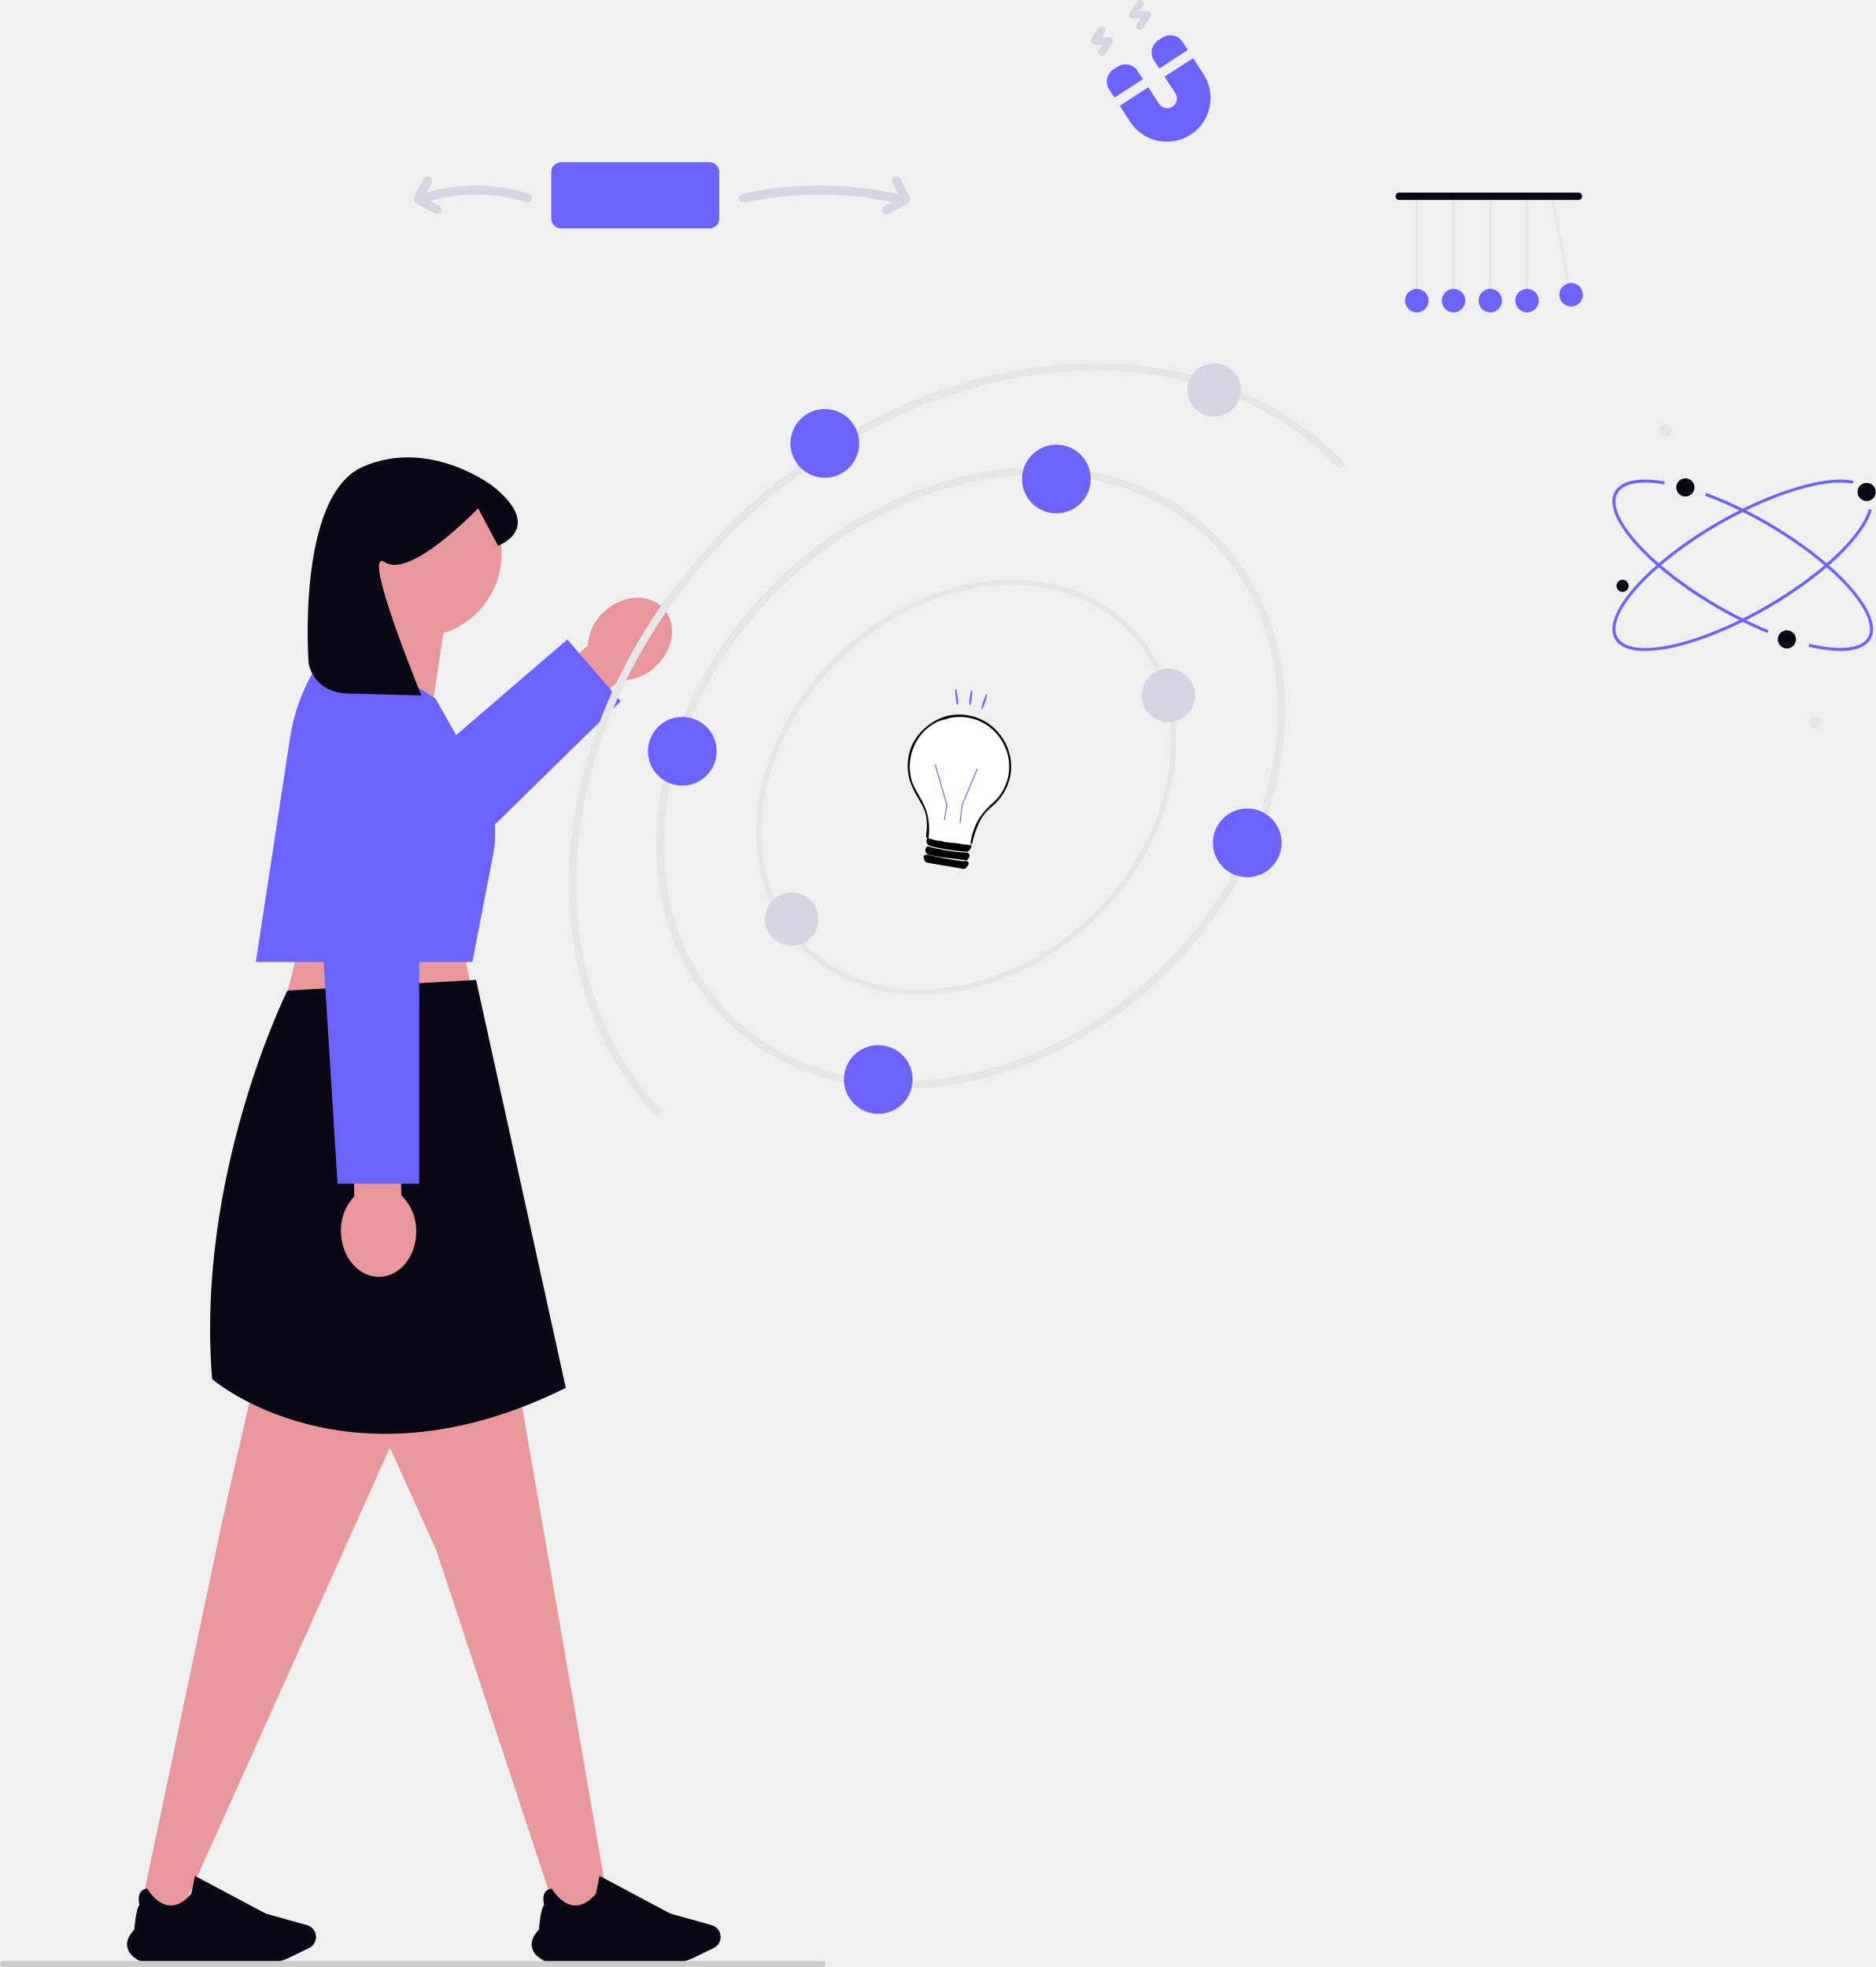
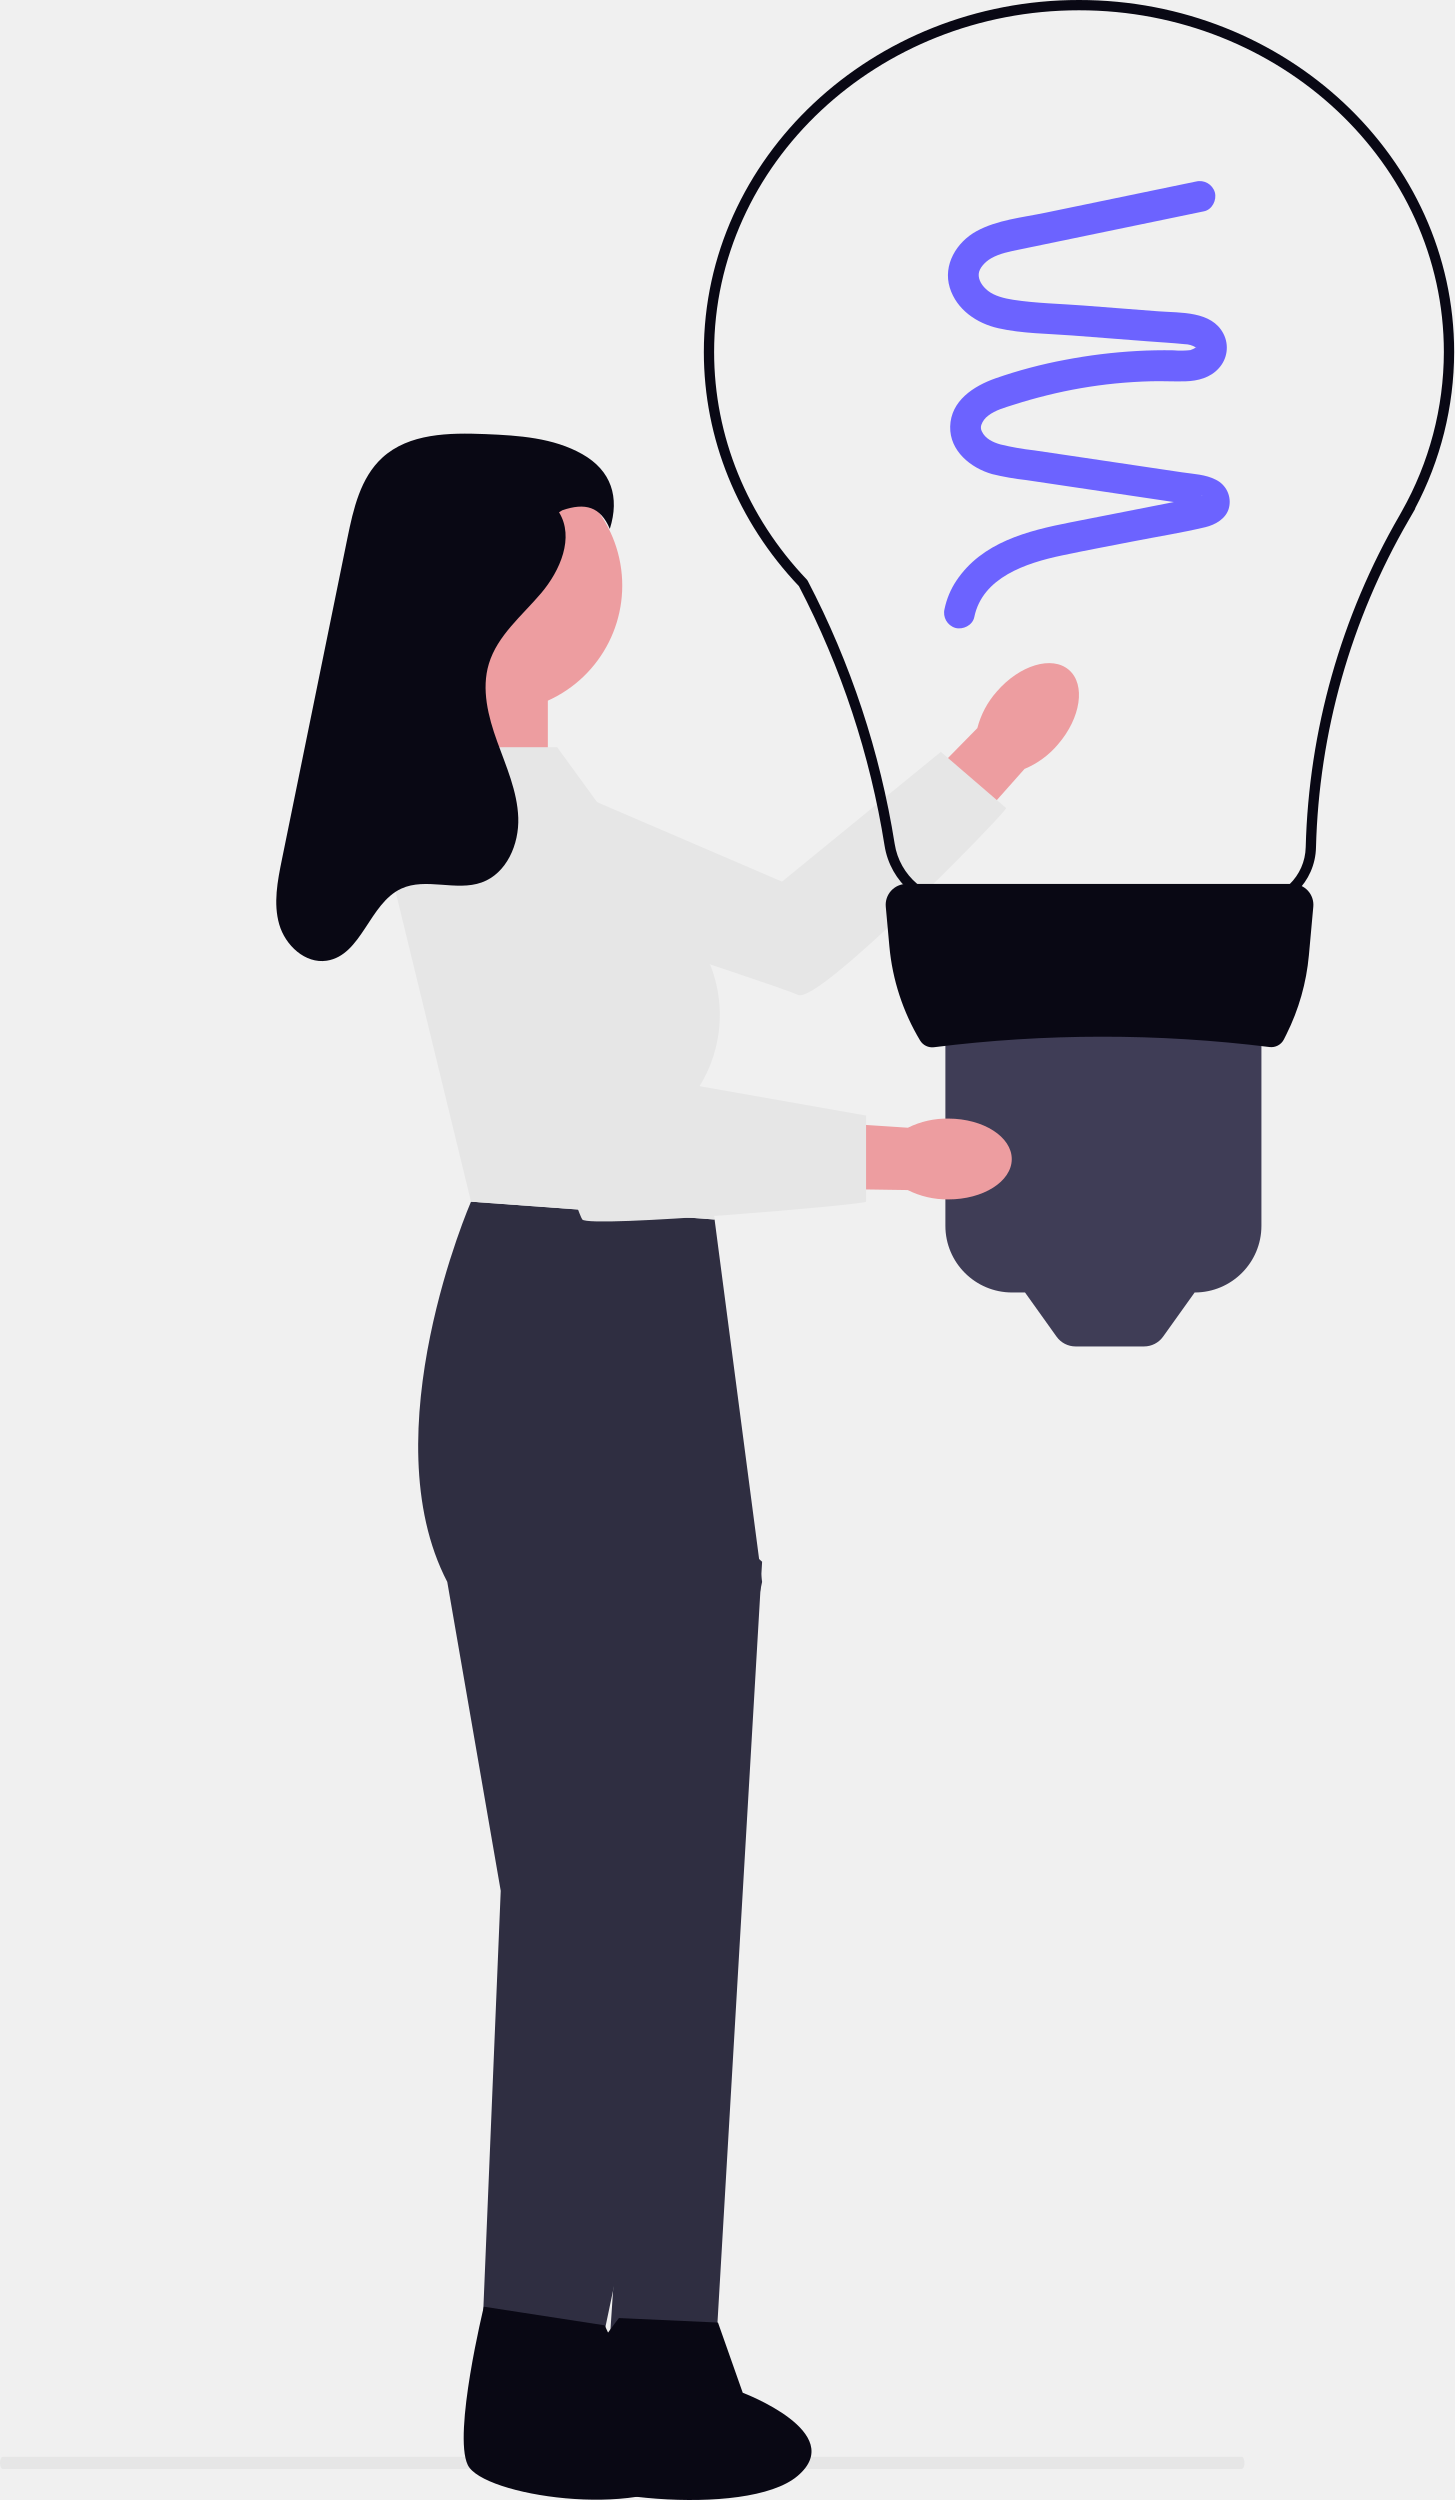
- <svg xmlns="http://www.w3.org/2000/svg" width="763.288" height="800.542" viewBox="0 0 763.288 800.542">
-   <g transform="translate(-695.37 -101.236)">
-     <path d="M304.057,125.825l-24.33,21.989-12.839-14.206,24.33-21.989a20.1,20.1,0,0,1,6.859-13.941c7.584-6.854,18.33-7.323,24-1.046s4.123,16.921-3.461,23.775a20.1,20.1,0,0,1-14.562,5.418h0Z" transform="translate(643.37 252.27)" fill="#e8989b" />
-     <path d="M201.414,180.7l83.761-72.052,21.751,25.143-95.68,93.7" transform="translate(641.045 252.853)" fill="#6c63ff" />
-     <path d="M179.909,218.849l-12.147,48,83.877-1.036-9.6-43.86Z" transform="translate(639.85 256.767)" fill="#e8989b" />
-     <path d="M166.284,377.223l-18.211,79.672L114.556,616.408l15.533,3.107,106.762-237.74Z" transform="translate(637.96 262.392)" fill="#e8989b" />
-     <path d="M198.368,396.087l33.637,74.484,49.4,149.66,20.71-5.178L257.344,357.07Z" transform="translate(640.937 261.677)" fill="#e8989b" />
-     <path d="M173.39,246.779s-37.448,75.142-30.619,158.147c0,0,55.209,47.636,143.9,3.54l-36.509-166.01-76.771,4.323h0Z" transform="translate(638.933 257.606)" fill="#090814" />
-     <path d="M112.15,627.707a6.92,6.92,0,0,1-2.861-4.851c-.132-2.01.862-4.167,2.952-6.41.05-.646.7-8.643,2.144-10.075-.121-.428-.857-3.266.35-5.109a3.5,3.5,0,0,1,2.724-1.5l.054-.006.027.048c.035.062,3.552,6.249,8.844,6.792,3.034.311,6.071-1.269,9.027-4.7.106-.253.942-4.43,1.481-7.2l.022-.111,28.831,15.344,16.853,4.722a4.989,4.989,0,0,1,.817,9.264l-8.169,3.976a25.294,25.294,0,0,1-11.007,2.539h-44.31a12.278,12.278,0,0,1-7.778-2.727h0Z" transform="translate(637.773 270.113)" fill="#090814" />
-     <path d="M271.15,627.707a6.92,6.92,0,0,1-2.861-4.851c-.132-2.01.862-4.167,2.952-6.41.05-.646.7-8.643,2.144-10.075-.121-.428-.857-3.266.35-5.109a3.5,3.5,0,0,1,2.724-1.5l.054-.006.027.048c.035.062,3.552,6.249,8.844,6.792,3.034.311,6.071-1.269,9.027-4.7.106-.253.942-4.43,1.481-7.2l.022-.111,28.831,15.344,16.853,4.722a4.989,4.989,0,0,1,.817,9.264l-8.169,3.976a25.294,25.294,0,0,1-11.006,2.539h-44.31a12.278,12.278,0,0,1-7.778-2.727Z" transform="translate(643.42 270.113)" fill="#090814" />
-     <path d="M191.132,76.16A33.832,33.832,0,1,1,235.1,108.445l-6.54,43.223-33.341-27.784a83.993,83.993,0,0,0,11.065-19.519,33.8,33.8,0,0,1-15.152-28.2Z" transform="translate(640.68 250.498)" fill="#e8989b" />
-     <path d="M193.152,107.251,233,132.723,251.392,165.2a45.437,45.437,0,0,1,5.073,31.012l-8.451,43.718H159.907l13.922-91.209a76.686,76.686,0,0,1,12.959-32.369l6.365-9.1Z" transform="translate(639.571 252.804)" fill="#6c63ff" />
-     <path d="M180.655,120.8s1.58,11.986,16.217,12.378l29.691.794s-25.1-61.082-14.779-54.2S249.626,57.8,249.626,57.8l8.121,15.23s19.4-7.025-2.1-24.229c0,0-25.654-19.834-52.888-7.923s-22.1,79.919-22.1,79.919h0Z" transform="translate(640.294 250.311)" fill="#090814" />
-     <path d="M198.782,328.666l-.711-32.787,19.143-.415.711,32.787a20.1,20.1,0,0,1,6.056,14.308c.222,10.22-6.455,18.654-14.913,18.837s-15.494-7.953-15.716-18.173A20.1,20.1,0,0,1,198.782,328.666Z" transform="translate(640.758 259.489)" fill="#e8989b" />
-     <path d="M225.594,169.057V327.977H192.349L182.523,170.4" transform="translate(640.374 254.999)" fill="#6c63ff" />
-     <path d="M335.9,629.583a1.12,1.12,0,0,1-.966,1.232H.966a1.269,1.269,0,0,1,0-2.465H334.93A1.121,1.121,0,0,1,335.9,629.583Z" transform="translate(695.37 270.963)" fill="#ccc" />
-     <path d="M140.313,0a175.231,175.231,0,0,1,28.216,2.275A165.914,165.914,0,0,1,194.822,8.8,154.079,154.079,0,0,1,218.633,19.14a139.424,139.424,0,0,1,20.768,13.7,123.225,123.225,0,0,1,17.16,16.635,107.972,107.972,0,0,1,12.98,19.127,96.594,96.594,0,0,1,8.217,21.173,91.683,91.683,0,0,1,0,45.5,96.594,96.594,0,0,1-8.217,21.173,107.973,107.973,0,0,1-12.98,19.127,123.227,123.227,0,0,1-17.16,16.635,139.424,139.424,0,0,1-20.768,13.7,154.08,154.08,0,0,1-23.811,10.337,165.915,165.915,0,0,1-26.293,6.528,176.109,176.109,0,0,1-56.431,0A165.915,165.915,0,0,1,85.8,216.256a154.079,154.079,0,0,1-23.811-10.337,139.424,139.424,0,0,1-20.768-13.7,123.225,123.225,0,0,1-17.16-16.635,107.971,107.971,0,0,1-12.98-19.127A96.594,96.594,0,0,1,2.868,135.28a91.682,91.682,0,0,1,0-45.5,96.594,96.594,0,0,1,8.217-21.173,107.97,107.97,0,0,1,12.98-19.127,123.224,123.224,0,0,1,17.16-16.635,139.424,139.424,0,0,1,20.768-13.7A154.078,154.078,0,0,1,85.8,8.8,165.914,165.914,0,0,1,112.1,2.275,175.23,175.23,0,0,1,140.313,0Zm0,221.953a172.113,172.113,0,0,0,27.714-2.234,162.8,162.8,0,0,0,25.8-6.4,150.963,150.963,0,0,0,23.33-10.127,136.312,136.312,0,0,0,20.3-13.4,120.116,120.116,0,0,0,16.727-16.214A104.862,104.862,0,0,0,266.794,155a93.486,93.486,0,0,0,7.954-20.49,88.576,88.576,0,0,0,0-43.961,93.486,93.486,0,0,0-7.954-20.49,104.861,104.861,0,0,0-12.607-18.575A120.118,120.118,0,0,0,237.46,35.271a136.311,136.311,0,0,0-20.3-13.4,150.965,150.965,0,0,0-23.33-10.127,162.8,162.8,0,0,0-25.8-6.4,173,173,0,0,0-55.428,0,162.8,162.8,0,0,0-25.8,6.4,150.965,150.965,0,0,0-23.33,10.127,136.311,136.311,0,0,0-20.3,13.4A120.118,120.118,0,0,0,26.438,51.484,104.862,104.862,0,0,0,13.831,70.059a93.486,93.486,0,0,0-7.954,20.49,88.576,88.576,0,0,0,0,43.961A93.487,93.487,0,0,0,13.831,155a104.863,104.863,0,0,0,12.607,18.575,120.117,120.117,0,0,0,16.727,16.214,136.312,136.312,0,0,0,20.3,13.4A150.963,150.963,0,0,0,86.8,213.313a162.8,162.8,0,0,0,25.8,6.4A172.113,172.113,0,0,0,140.313,221.953Z" transform="translate(911.163 432.802) rotate(-43.502)" fill="#e6e6e6" />
-     <path d="M318.8,306.852a126.18,126.18,0,0,1-18.656-25.381A132.724,132.724,0,0,1,288.307,252.6a148.422,148.422,0,0,1-5.157-31.354,169.481,169.481,0,0,1,1.37-32.841,191.833,191.833,0,0,1,7.746-33.347,212.05,212.05,0,0,1,13.977-32.878,228.394,228.394,0,0,1,20.068-31.433,242.462,242.462,0,0,1,56.354-53.481,228.394,228.394,0,0,1,32.439-18.4,212.057,212.057,0,0,1,33.563-12.24A191.836,191.836,0,0,1,482.374.634a169.479,169.479,0,0,1,32.868.348,148.424,148.424,0,0,1,31.042,6.789A132.726,132.726,0,0,1,574.5,21.1,126.178,126.178,0,0,1,598.87,41.057L596.617,43.2a123.069,123.069,0,0,0-23.77-19.466,129.614,129.614,0,0,0-27.555-13.016A145.313,145.313,0,0,0,514.9,4.07a166.363,166.363,0,0,0-32.264-.341,188.718,188.718,0,0,0-33.159,5.9,208.934,208.934,0,0,0-33.07,12.06,225.271,225.271,0,0,0-32,18.147,239.353,239.353,0,0,0-55.626,52.791,225.278,225.278,0,0,0-19.794,31,208.939,208.939,0,0,0-13.772,32.394,188.721,188.721,0,0,0-7.621,32.805,166.367,166.367,0,0,0-1.346,32.237,145.31,145.31,0,0,0,5.047,30.7,129.613,129.613,0,0,0,11.558,28.2,123.067,123.067,0,0,0,18.2,24.755Z" transform="translate(643.938 248.995)" fill="#e6e6e6" />
-     <circle cx="13.979" cy="13.979" r="13.979" transform="translate(1111.265 282.207)" fill="#6c63ff" />
-     <circle cx="13.979" cy="13.979" r="13.979" transform="translate(1188.928 430.286)" fill="#6c63ff" />
-     <circle cx="13.979" cy="13.979" r="13.979" transform="translate(959.044 393.007)" fill="#6c63ff" />
-     <circle cx="13.979" cy="13.979" r="13.979" transform="translate(1038.778 526.589)" fill="#6c63ff" />
-     <path d="M93.666,0A116.975,116.975,0,0,1,112.5,1.519a110.756,110.756,0,0,1,17.552,4.358,102.856,102.856,0,0,1,15.9,6.9,93.074,93.074,0,0,1,13.864,9.149,82.259,82.259,0,0,1,11.455,11.1A72.077,72.077,0,0,1,179.932,45.8a64.482,64.482,0,0,1,5.485,14.134,61.2,61.2,0,0,1,0,30.374,64.482,64.482,0,0,1-5.485,14.134,72.077,72.077,0,0,1-8.665,12.768,82.26,82.26,0,0,1-11.455,11.1,93.073,93.073,0,0,1-13.864,9.149,102.855,102.855,0,0,1-15.9,6.9A110.756,110.756,0,0,1,112.5,148.72a117.562,117.562,0,0,1-37.671,0,110.756,110.756,0,0,1-17.552-4.358,102.854,102.854,0,0,1-15.9-6.9,93.072,93.072,0,0,1-13.864-9.149,82.259,82.259,0,0,1-11.455-11.1A72.076,72.076,0,0,1,7.4,104.44,64.481,64.481,0,0,1,1.914,90.307a61.2,61.2,0,0,1,0-30.374A64.481,64.481,0,0,1,7.4,45.8,72.076,72.076,0,0,1,16.064,33.03a82.259,82.259,0,0,1,11.455-11.1,93.073,93.073,0,0,1,13.864-9.149,102.855,102.855,0,0,1,15.9-6.9A110.756,110.756,0,0,1,74.83,1.519,116.975,116.975,0,0,1,93.666,0Zm0,148.165a114.9,114.9,0,0,0,18.5-1.491,108.679,108.679,0,0,0,17.223-4.276,100.777,100.777,0,0,0,15.574-6.76,91,91,0,0,0,13.554-8.944,80.184,80.184,0,0,0,11.166-10.823,70,70,0,0,0,8.416-12.4,62.406,62.406,0,0,0,5.309-13.678,59.129,59.129,0,0,0,0-29.346A62.406,62.406,0,0,0,178.1,46.768a70,70,0,0,0-8.416-12.4,80.184,80.184,0,0,0-11.166-10.823A90.994,90.994,0,0,0,144.963,14.6a100.778,100.778,0,0,0-15.574-6.76,108.677,108.677,0,0,0-17.223-4.276,115.488,115.488,0,0,0-37,0A108.677,108.677,0,0,0,57.943,7.841,100.777,100.777,0,0,0,42.369,14.6a91,91,0,0,0-13.554,8.944A80.184,80.184,0,0,0,17.649,34.368a70,70,0,0,0-8.416,12.4A62.407,62.407,0,0,0,3.923,60.446a59.129,59.129,0,0,0,0,29.346,62.407,62.407,0,0,0,5.309,13.678,70,70,0,0,0,8.416,12.4,80.184,80.184,0,0,0,11.166,10.823,91,91,0,0,0,13.554,8.944,100.776,100.776,0,0,0,15.574,6.76,108.679,108.679,0,0,0,17.223,4.276A114.9,114.9,0,0,0,93.666,148.165Z" transform="translate(968.867 431.593) rotate(-43.502)" fill="#e6e6e6" />
-     <circle cx="10.873" cy="10.873" r="10.873" transform="translate(1159.934 373.333)" fill="#d6d6e3" />
-     <circle cx="10.873" cy="10.873" r="10.873" transform="translate(1006.677 464.458)" fill="#d6d6e3" />
-     <circle cx="10.873" cy="10.873" r="10.873" transform="translate(1178.573 249.071)" fill="#d6d6e3" />
-     <circle cx="13.979" cy="13.979" r="13.979" transform="translate(1017.033 267.71)" fill="#6c63ff" />
-     <rect width="68.344" height="26.923" rx="4" transform="translate(919.694 167.265)" fill="#6c63ff" />
-     <g transform="translate(995.928 173.08)">
-       <path d="M3.267,11.832a140.872,140.872,0,0,1,48.71-1.911c4.732.656,9.384,1.551,13.939,2.648a2.988,2.988,0,0,0,3.273-1.275c.4-1.007-.5-1.918-1.859-2.246A148.96,148.96,0,0,0,16.092,5.956,144.017,144.017,0,0,0,1.853,8.311c-3.255.7-1.864,4.232,1.415,3.521Z" transform="translate(0 -1.351)" fill="#d6d6e3" />
-       <path d="M54.453,2.747,56.342,6.3l.971,1.827.486.914a1.962,1.962,0,0,0,.216.406c-.376-.394,1.041-1.573.375-1.333a14.138,14.138,0,0,0-1.712.908l-1.813.962-3.626,1.923a1.841,1.841,0,0,0-.655,2.5,1.866,1.866,0,0,0,2.5.655l4.23-2.244,2.015-1.069c.838-.445,1.712-.812,2.1-1.742A3.077,3.077,0,0,0,61.006,7.3L59.873,5.167,57.606.9a1.841,1.841,0,0,0-2.5-.655,1.866,1.866,0,0,0-.655,2.5h0Z" transform="translate(8.173 0)" fill="#d6d6e3" />
+ <svg xmlns="http://www.w3.org/2000/svg" width="465.326" height="800" viewBox="0 0 465.326 800">
+   <g transform="translate(-839.424 -266)">
+     <g transform="translate(974.825 478.199)">
+       <path d="M374.329,155.053a28.1,28.1,0,0,1-10.7,7.843l-11.866,13.362-36,28.866-20.311,25.452L284.9,212.425l49.771-48.481,13.869-14.111a28.078,28.078,0,0,1,6.234-11.718c7.347-8.489,17.683-11.576,23.082-6.9s3.822,15.347-3.529,23.837Z" transform="translate(-171.191 -129.034)" fill="#ed9da0" />
+       <path d="M215.757,184.247l21.856-36.373L330.6,187.828,381.425,146.3l20.885,17.99c.72.62-59.883,62.963-66.553,59.8s-120-39.84-120-39.84Z" transform="translate(-215.756 -117.905)" fill="#e6e6e6" />
    </g>
-     <g transform="translate(863.776 173.079)">
-       <path d="M45.3,11.832A67.056,67.056,0,0,0,11.876,9.921a71.864,71.864,0,0,0-9.564,2.648A1.844,1.844,0,0,1,.067,11.294,1.862,1.862,0,0,1,1.342,9.048,70.538,70.538,0,0,1,46.27,8.31c2.233.7,1.279,4.231-.971,3.521Z" transform="translate(0.487 -1.351)" fill="#d6d6e3" />
-       <path d="M57.481,2.747,55.593,6.3l-.971,1.827-.486.913a1.962,1.962,0,0,1-.216.406c.376-.394-1.041-1.573-.375-1.333a14.138,14.138,0,0,1,1.712.908l1.813.962L60.7,11.906a1.841,1.841,0,0,1,.655,2.5,1.866,1.866,0,0,1-2.5.655l-4.23-2.244-2.015-1.068C51.771,11.3,50.9,10.935,50.5,10A3.077,3.077,0,0,1,50.929,7.3l1.133-2.131L54.328.9a1.841,1.841,0,0,1,2.5-.655,1.866,1.866,0,0,1,.655,2.5h0Z" transform="translate(-50.334 0)" fill="#d6d6e3" />
+     <path d="M0,480.012c0,1.085.416,1.957.933,1.957H397.307c.517,0,.933-.872.933-1.957s-.416-1.957-.933-1.957H.933C.416,478.054,0,478.926,0,480.012Z" transform="translate(839.424 574.115)" fill="#e6e6e6" />
+     <g transform="translate(1064.651 266)">
+       <path d="M41.661,104.427a7.481,7.481,0,0,1-6.077-3.125l-10.1-14.144H21.33A21.338,21.338,0,0,1,0,65.825V0H101.133V65.825A21.342,21.342,0,0,1,79.8,87.158H79.76L69.657,101.3a7.481,7.481,0,0,1-6.077,3.125Z" transform="translate(77.295 326.437)" fill="#3f3d56" />
+       <path d="M390.428,0c66.2,0,120.05,50.534,120.05,112.65a107.272,107.272,0,0,1-12.529,50.106h.1l-2.173,3.777a220.078,220.078,0,0,0-29.607,104.61A20.338,20.338,0,0,1,445.82,291.08H352.27A24.266,24.266,0,0,1,328.2,270.535a272.126,272.126,0,0,0-27.387-82.953c-19.627-20.654-30.433-47.257-30.433-74.932C270.378,50.534,324.233,0,390.428,0ZM492.965,164.993l.778-1.4a104.046,104.046,0,0,0,13.445-50.943c0-60.3-52.379-109.36-116.761-109.36S273.667,52.348,273.667,112.65c0,26.9,10.542,52.766,29.685,72.831l.268.376a275.367,275.367,0,0,1,27.825,84.161,20.993,20.993,0,0,0,20.825,17.773h93.55a17.068,17.068,0,0,0,17.16-16.731,223.362,223.362,0,0,1,29.985-106.067Z" transform="translate(-270.378 0)" fill="#090814" />
+       <path d="M435.956,172H312.443a6.678,6.678,0,0,0-6.651,7.283L306.948,192a71,71,0,0,0,9.827,30.1h0a4.528,4.528,0,0,0,4.431,2.158,433.2,433.2,0,0,1,107.362-.064,4.519,4.519,0,0,0,4.629-2.456l.792-1.583a71,71,0,0,0,7.2-25.324l1.414-15.555A6.678,6.678,0,0,0,435.956,172Z" transform="translate(-247.571 110.857)" fill="#090814" />
+       <path d="M397.7,35.374l-48.275,10c-7.236,1.5-15.34,2.276-21.914,5.872-6.374,3.487-10.838,10.8-8.558,18.125,2.177,6.993,8.6,11.38,15.5,12.94,7.649,1.73,15.843,1.718,23.639,2.32l24.4,1.883c3.87.3,7.761.505,11.622.9a6.9,6.9,0,0,1,3.6,1.062c-.015-.012.343.212.144.247-.039.007-.042-.254-.036-.271.157-.488.092-.026-.034-.025a8.873,8.873,0,0,1-1.859.891,27.845,27.845,0,0,1-5.464.059q-5.79-.1-11.576.217a173.253,173.253,0,0,0-23.136,2.85,152.793,152.793,0,0,0-22.184,5.9c-6.989,2.473-14.309,7.168-14.5,15.452-.178,7.781,6.572,13.249,13.446,15.2a85.926,85.926,0,0,0,10.888,1.909l12.138,1.806,23.872,3.551,12.138,1.806c1.887.281,3.784.523,5.664.843.693.118,1.347.336,2.031.476-.459-.094.111-.093.017.014q.449.275,0-.083l-.2-.3c-.464-1.3-.448-1.475.4-3.016.162-.294.49.009.071-.037-.447-.049.268-.056-.208.141a6.491,6.491,0,0,1-.745.234c-1.874.518-3.836.789-5.743,1.164l-11.893,2.335-23.389,4.592c-13.734,2.7-28.319,6.346-36.549,18.738a25.714,25.714,0,0,0-3.739,8.971,5.056,5.056,0,0,0,3.446,6.069c2.44.67,5.532-.823,6.069-3.446,2.607-12.729,16.536-17.3,27.99-19.728,7.593-1.609,15.233-3.018,22.849-4.513,7.676-1.507,15.474-2.734,23.084-4.541,3.2-.76,6.671-2.727,7.565-6.138a7.882,7.882,0,0,0-4.25-9.081c-3.247-1.669-7.107-1.8-10.655-2.328l-11.734-1.745-23.872-3.551L346.016,121.4a85.923,85.923,0,0,1-10.888-1.909c-2.392-.68-4.84-1.847-5.9-4.125a2.655,2.655,0,0,1-.2-2.095,6.224,6.224,0,0,1,2.2-2.971c2.278-1.8,5.362-2.6,8.07-3.474q5.33-1.71,10.769-3.049a154.1,154.1,0,0,1,21.88-3.785q5.763-.561,11.556-.712c3.651-.095,7.309.132,10.956.019,3.887-.12,7.888-1.16,10.556-4.173a9.71,9.71,0,0,0,1.5-11.053c-3.781-7.356-13.8-6.634-20.784-7.173l-23.989-1.852c-7.477-.577-15.165-.7-22.577-1.849-2.745-.426-5.909-1.211-7.979-2.846-1.9-1.5-3.13-3.466-2.979-5.436.14-1.833,2.012-3.857,3.971-4.982,2.749-1.578,5.992-2.167,9.062-2.807q23.7-4.941,47.41-9.817l11.667-2.416c2.61-.541,4.119-3.619,3.446-6.069a5.03,5.03,0,0,0-6.069-3.446h0Z" transform="translate(-240.24 22.721)" fill="#6c63ff" />
    </g>
-     <path d="M35.571,13.833v7.9A17.786,17.786,0,0,1,0,21.738v-7.9H13.833v7.9a3.952,3.952,0,1,0,7.9,0v-7.9ZM29.643,0a5.929,5.929,0,0,1,5.929,5.929V9.881H21.738V5.929A5.929,5.929,0,0,1,27.667,0ZM7.9,0a5.929,5.929,0,0,1,5.929,5.929V9.881H0V5.929A5.929,5.929,0,0,1,5.929,0Z" transform="matrix(0.839, -0.545, 0.545, 0.839, 1143.491, 132.685)" fill="#6c63ff" />
-     <path d="M20.526,27.073a1.509,1.509,0,0,1-1.254-2.346l1.454-2.181H17.509A1.509,1.509,0,0,1,16.253,20.2l3.018-4.527a1.509,1.509,0,1,1,2.511,1.674l-1.454,2.181h3.217A1.509,1.509,0,0,1,24.8,21.874L21.783,26.4A1.508,1.508,0,0,1,20.526,27.073Z" transform="translate(1123.224 96.879)" fill="#d6d6e3" />
-     <path d="M20.526,27.073a1.509,1.509,0,0,1-1.254-2.346l1.454-2.181H17.509A1.509,1.509,0,0,1,16.253,20.2l3.018-4.527a1.509,1.509,0,1,1,2.511,1.674l-1.454,2.181h3.217A1.509,1.509,0,0,1,24.8,21.874L21.783,26.4A1.508,1.508,0,0,1,20.526,27.073Z" transform="translate(1138.756 86.236)" fill="#d6d6e3" />
-     <g transform="translate(1069.879 378.799) rotate(9)">
-       <g transform="translate(0 0)">
-         <path d="M41.579,20.79a25.217,25.217,0,0,1-.4,4.495A22.087,22.087,0,0,1,38.99,30.7c-1.849,3.284-3.831,4.51-5.461,7.726-.28.217-.568.412-.862.6-.585.378-.649,2.227-1.271,2.546,0,0-.009,0-.013.009a2.351,2.351,0,0,0-.321,1.07v.009c-.314,1.837-.585,5.575-.9,7.786-.042.267-.081.514-.123.73-.106.585-.216.959-.339,1.005-1.515.585-2.16-.217-3.82,0-.891.119-5.439.849-6.364.849-2.626,0-4.047-.895-6.173-1.854-.149-.064-.3-.132-.454-.2-.058-.022-.106-.047-.16-.068-.61-.259-1.188-6.784-1.761-9.254a.016.016,0,0,1,0-.013c-.119-.514-.238-.849-.357-.916l-.089-.051c-.378-.217-.747-.454-1.108-.7C7.226,36.339,3,32.876.92,27.213A23.862,23.862,0,0,1,0,20.79a20.79,20.79,0,1,1,41.579,0Z" transform="translate(0.328 11.179)" fill="#fff" />
-         <path d="M41.5,26.1a22.088,22.088,0,0,1-2.185,5.418c-1.849,3.284-3.831,4.51-5.461,7.726-1.083,2.142-2.008,5.168-2.639,10.269-.038.3.042.645,0,.942-.1.657.022.539-.378,1.133-.183.1-.293-.042-.353-.321a8.859,8.859,0,0,1-.025-2.13,28.046,28.046,0,0,1,.924-5.656v-.009c.1-.369.212-.726.321-1.069,1.964-5.982,5.588-8.693,7.23-11.825,8.625-16.412-7.314-34.731-24.87-28.36-.942.344-.891.543-.942.568A19.145,19.145,0,0,0,9.451,4.484C1.672,9.776-1.119,20.251,2.389,28.881c1.9,4.671,5.881,7.306,8.456,12.615q.231.462.446.967a.016.016,0,0,0,0,.013A25.938,25.938,0,0,1,13.217,51.8c0,.058.009.11.009.165.152.013.3.022.446.034,2.253.2,3.712.556,4.468.165l.831.085c.276.385,4.911-.085,5.651-.094h.191A51.659,51.659,0,0,0,30.366,52c.094-.009.191-.021.284-.034a.5.5,0,0,1,.378.568A4.489,4.489,0,0,1,29.9,54.788c-.87.509-15.041.768-16.394-.186a2.126,2.126,0,0,1-.751-2.542c-.025-.119-.546-.458-.568-.568-.254-1.444.047-5.1-1.693-9.232a11.14,11.14,0,0,0-.755-1.463c-2.185-3.64-6.406-7.1-8.49-12.769A21.183,21.183,0,0,1,.13,18.521C.881,10.544,7.761,2.7,15.482.714,31.643-3.435,45.288,11.219,41.5,26.1Z" transform="translate(0 10.364)" fill="#010001" />
-         <path d="M17.4,0c1.345,1.279.626,1.712,0,3.2-.79-.178-14.319.687-16.2,0A1.92,1.92,0,0,1,.633,0,75.541,75.541,0,0,0,17.4,0Z" transform="translate(12.701 65.591)" fill="#010001" />
-         <path d="M18.471.377c.529,1.177-.484,1.9-.942,2.826l-.941.188L1.7,3.2C.805,3.03.237,1.775.005.942A.556.556,0,0,1,.289.377L1.513,0A133.884,133.884,0,0,0,16.3.377a2.153,2.153,0,0,1,2.167,0Z" transform="translate(12.385 68.983)" fill="#010001" />
-         <path d="M7.584,21.782h-.39V15.4L0,.167.353,0,7.584,15.311Z" transform="translate(11.059 32.248)" fill="#6c63ff" />
-         <path d="M.184.033c.8-.543.811,5.823.567,6.03C-.18,6.846-.083.216.184.033Z" transform="translate(20.824 0)" fill="#6c63ff" />
-         <path d="M.033.019c.628-.4,2.073,5.623,1.98,5.935C1.48,7.729-.261.209.033.019Z" transform="translate(14.568 0.579)" fill="#6c63ff" />
-         <path d="M1.217,0C1.964-.193.706,5.668.558,5.94-.855,8.51.812.112,1.217,0Z" transform="translate(26.197 0.594)" fill="#6c63ff" />
-         <path d="M.321,22.816,0,15.725.007,15.7,3.826,0,4.2.092.393,15.764.71,22.8Z" transform="translate(24.404 31.224)" fill="#6c63ff" />
-       </g>
-     </g>
-     <g transform="translate(1264.736 181.124)">
-       <path d="M0,0V40.663" transform="translate(7.176 0)" fill="none" stroke="#e6e6e6" stroke-width="1" />
-       <path d="M0,0V40.663" transform="translate(22.126 0)" fill="none" stroke="#e6e6e6" stroke-width="1" />
-       <path d="M0,0V40.663" transform="translate(37.076 0)" fill="none" stroke="#e6e6e6" stroke-width="1" />
-       <path d="M0,0V40.663" transform="translate(52.025 0)" fill="none" stroke="#e6e6e6" stroke-width="1" />
-       <path d="M0,0,7.176,38.272" transform="translate(62.191 0)" fill="none" stroke="#e6e6e6" stroke-width="1" />
-       <path d="M0,0H72.955" transform="translate(0 0)" fill="none" stroke="#090814" stroke-linecap="round" stroke-width="3" />
-       <path d="M4.784,0A4.784,4.784,0,1,1,0,4.784,4.784,4.784,0,0,1,4.784,0Z" transform="translate(2.392 37.674)" fill="#6c63ff" />
-       <path d="M4.784,0A4.784,4.784,0,1,1,0,4.784,4.784,4.784,0,0,1,4.784,0Z" transform="translate(17.342 37.674)" fill="#6c63ff" />
-       <path d="M4.784,0A4.784,4.784,0,1,1,0,4.784,4.784,4.784,0,0,1,4.784,0Z" transform="translate(32.292 37.674)" fill="#6c63ff" />
-       <path d="M4.784,0A4.784,4.784,0,1,1,0,4.784,4.784,4.784,0,0,1,4.784,0Z" transform="translate(47.241 37.674)" fill="#6c63ff" />
-       <path d="M4.784,0A4.784,4.784,0,1,1,0,4.784,4.784,4.784,0,0,1,4.784,0Z" transform="translate(65.181 35.282)" fill="#6c63ff" />
-     </g>
-     <g transform="translate(1351.505 273.923)">
-       <circle cx="2.466" cy="2.466" r="2.466" transform="translate(1.664 63.282)" fill="#090814" />
-       <path d="M556.74,300.7A173.371,173.371,0,0,1,529.2,286.258c-20.956-13.48-35.242-29.072-35.553-38.8a7.559,7.559,0,0,1,3.139-6.7c3.517-2.592,9.784-3.215,18.127-1.8l-.206,1.216c-8.006-1.358-13.949-.813-17.188,1.577a6.394,6.394,0,0,0-2.638,5.669c.3,9.338,14.36,24.527,34.99,37.8a172.09,172.09,0,0,0,27.334,14.341Z" transform="translate(-493.646 -215.735)" fill="#6c63ff" />
-       <path d="M640.456,315.768A56.562,56.562,0,0,1,627.547,314l.287-1.2c10.337,2.478,18.159,2.271,22.028-.581a6.394,6.394,0,0,0,2.638-5.669c-.3-9.339-14.36-24.527-34.99-37.8a166.7,166.7,0,0,0-32.117-16.2l.424-1.157a167.959,167.959,0,0,1,32.357,16.319c20.955,13.479,35.244,29.07,35.555,38.8a7.559,7.559,0,0,1-3.139,6.7C648.285,314.914,644.859,315.768,640.456,315.768Z" transform="translate(-547.692 -223.498)" fill="#6c63ff" />
-       <path d="M506.962,308c-4.415,0-7.873-.847-10.173-2.545a7.56,7.56,0,0,1-3.139-6.7c.311-9.726,14.6-25.317,35.555-38.8,23.421-15.065,49.709-23.993,62.509-21.228l-.26,1.2c-12.511-2.7-38.411,6.155-61.582,21.06-20.63,13.27-34.691,28.461-34.99,37.8a6.393,6.393,0,0,0,2.638,5.669c9.256,6.826,38.837-1.8,65.941-19.237,18.619-11.976,31.848-25.375,34.526-34.969l1.187.331c-2.756,9.872-16.185,23.542-35.047,35.675-13.274,8.538-27.547,15.248-40.19,18.893A63.169,63.169,0,0,1,506.962,308Z" transform="translate(-493.645 -215.739)" fill="#6c63ff" />
-       <circle cx="3.699" cy="3.699" r="3.699" transform="translate(25.995 21.984)" fill="#090814" />
-       <circle cx="3.699" cy="3.699" r="3.699" transform="translate(67.293 83.829)" fill="#090814" />
-       <circle cx="2.466" cy="2.466" r="2.466" transform="translate(80.032 118.757)" fill="#e5e5e5" />
-       <circle cx="2.466" cy="2.466" r="2.466" transform="translate(19.215 0)" fill="#e5e5e5" />
-       <circle cx="3.699" cy="3.699" r="3.699" transform="translate(99.756 23.834)" fill="#090814" />
-     </g>
+     <path d="M24.683,131.209V77.635A40.4,40.4,0,1,1,57,77.254v53.955Z" transform="translate(957.737 412.958)" fill="#ed9da0" />
+     <path d="M309.645,239.534l-77.942-5.7s-32.317,74.14-7.6,121.666l17.109,98.853-6.766,162.706h35.4L324.853,355.5Z" transform="translate(758.445 416.708)" fill="#2f2e41" />
+     <path d="M270.672,287.792l30.417,26.475L285.88,573.554H251.662Z" transform="translate(782.21 451.487)" fill="#2f2e41" />
+     <path d="M230.1,448.85l38.673,5.968,9.954,21.573s33.889,12.753,17.56,26.611-66.572,6.422-71.341-3.519S230.1,448.85,230.1,448.85Z" transform="translate(764.155 555.292)" fill="#090814" />
+     <path d="M263.557,451.059l31.707,1.445,7.921,22.463s33.889,12.753,17.56,26.611-76.652,6.693-81.422-3.247S263.557,451.059,263.557,451.059Z" transform="translate(773.916 556.716)" fill="#090814" />
+     <path d="M360.516,245.268a28.1,28.1,0,0,1-12.928-2.99l-17.868-.269-52.683,1.023-25.226-8.24,6.871-19.834,69.215,6.068,19.743,1.3a28.078,28.078,0,0,1,12.947-2.925c11.226.026,20.311,5.842,20.293,12.985s-9.134,12.912-20.364,12.884Z" transform="translate(782.307 404.544)" fill="#ed9da0" />
+     <path d="M262.7,145.4h-40L209.469,185.32l25.664,105.507,77.942,5.7-4.753-42.773h0a43.318,43.318,0,0,0-1.859-48.181Z" transform="translate(755.015 359.712)" fill="#e6e6e6" />
+     <path d="M218.716,158.616l41.823-7.18,30.416,96.528L355.59,259.37v27.565c0,.951-88.462,8.555-90.806,5.7S218.716,158.616,218.716,158.616Z" transform="translate(760.976 363.603)" fill="#e6e6e6" />
+     <path d="M277.665,109.553c4.964,8.052.387,18.658-5.727,25.875s-14,13.552-16.729,22.609c-2.448,8.12-.221,16.877,2.657,24.855s6.457,15.931,6.754,24.407-3.715,17.836-11.7,20.7c-8.192,2.936-17.878-1.678-25.769,1.992-10.278,4.781-12.607,21.333-23.812,23.049-6.9,1.056-13.287-4.922-15.214-11.627s-.543-13.861.85-20.7l11.451-56.187,9.528-46.75c1.9-9.3,4.146-19.257,11.139-25.681,8.545-7.85,21.424-8.036,33.017-7.566,10.652.432,21.733,1.161,31.006,6.42s12.014,13.748,8.8,23.914c-3-7.155-7.881-8.479-15.216-5.956" transform="translate(740.65 320.384)" fill="#090814" />
  </g>
</svg>
